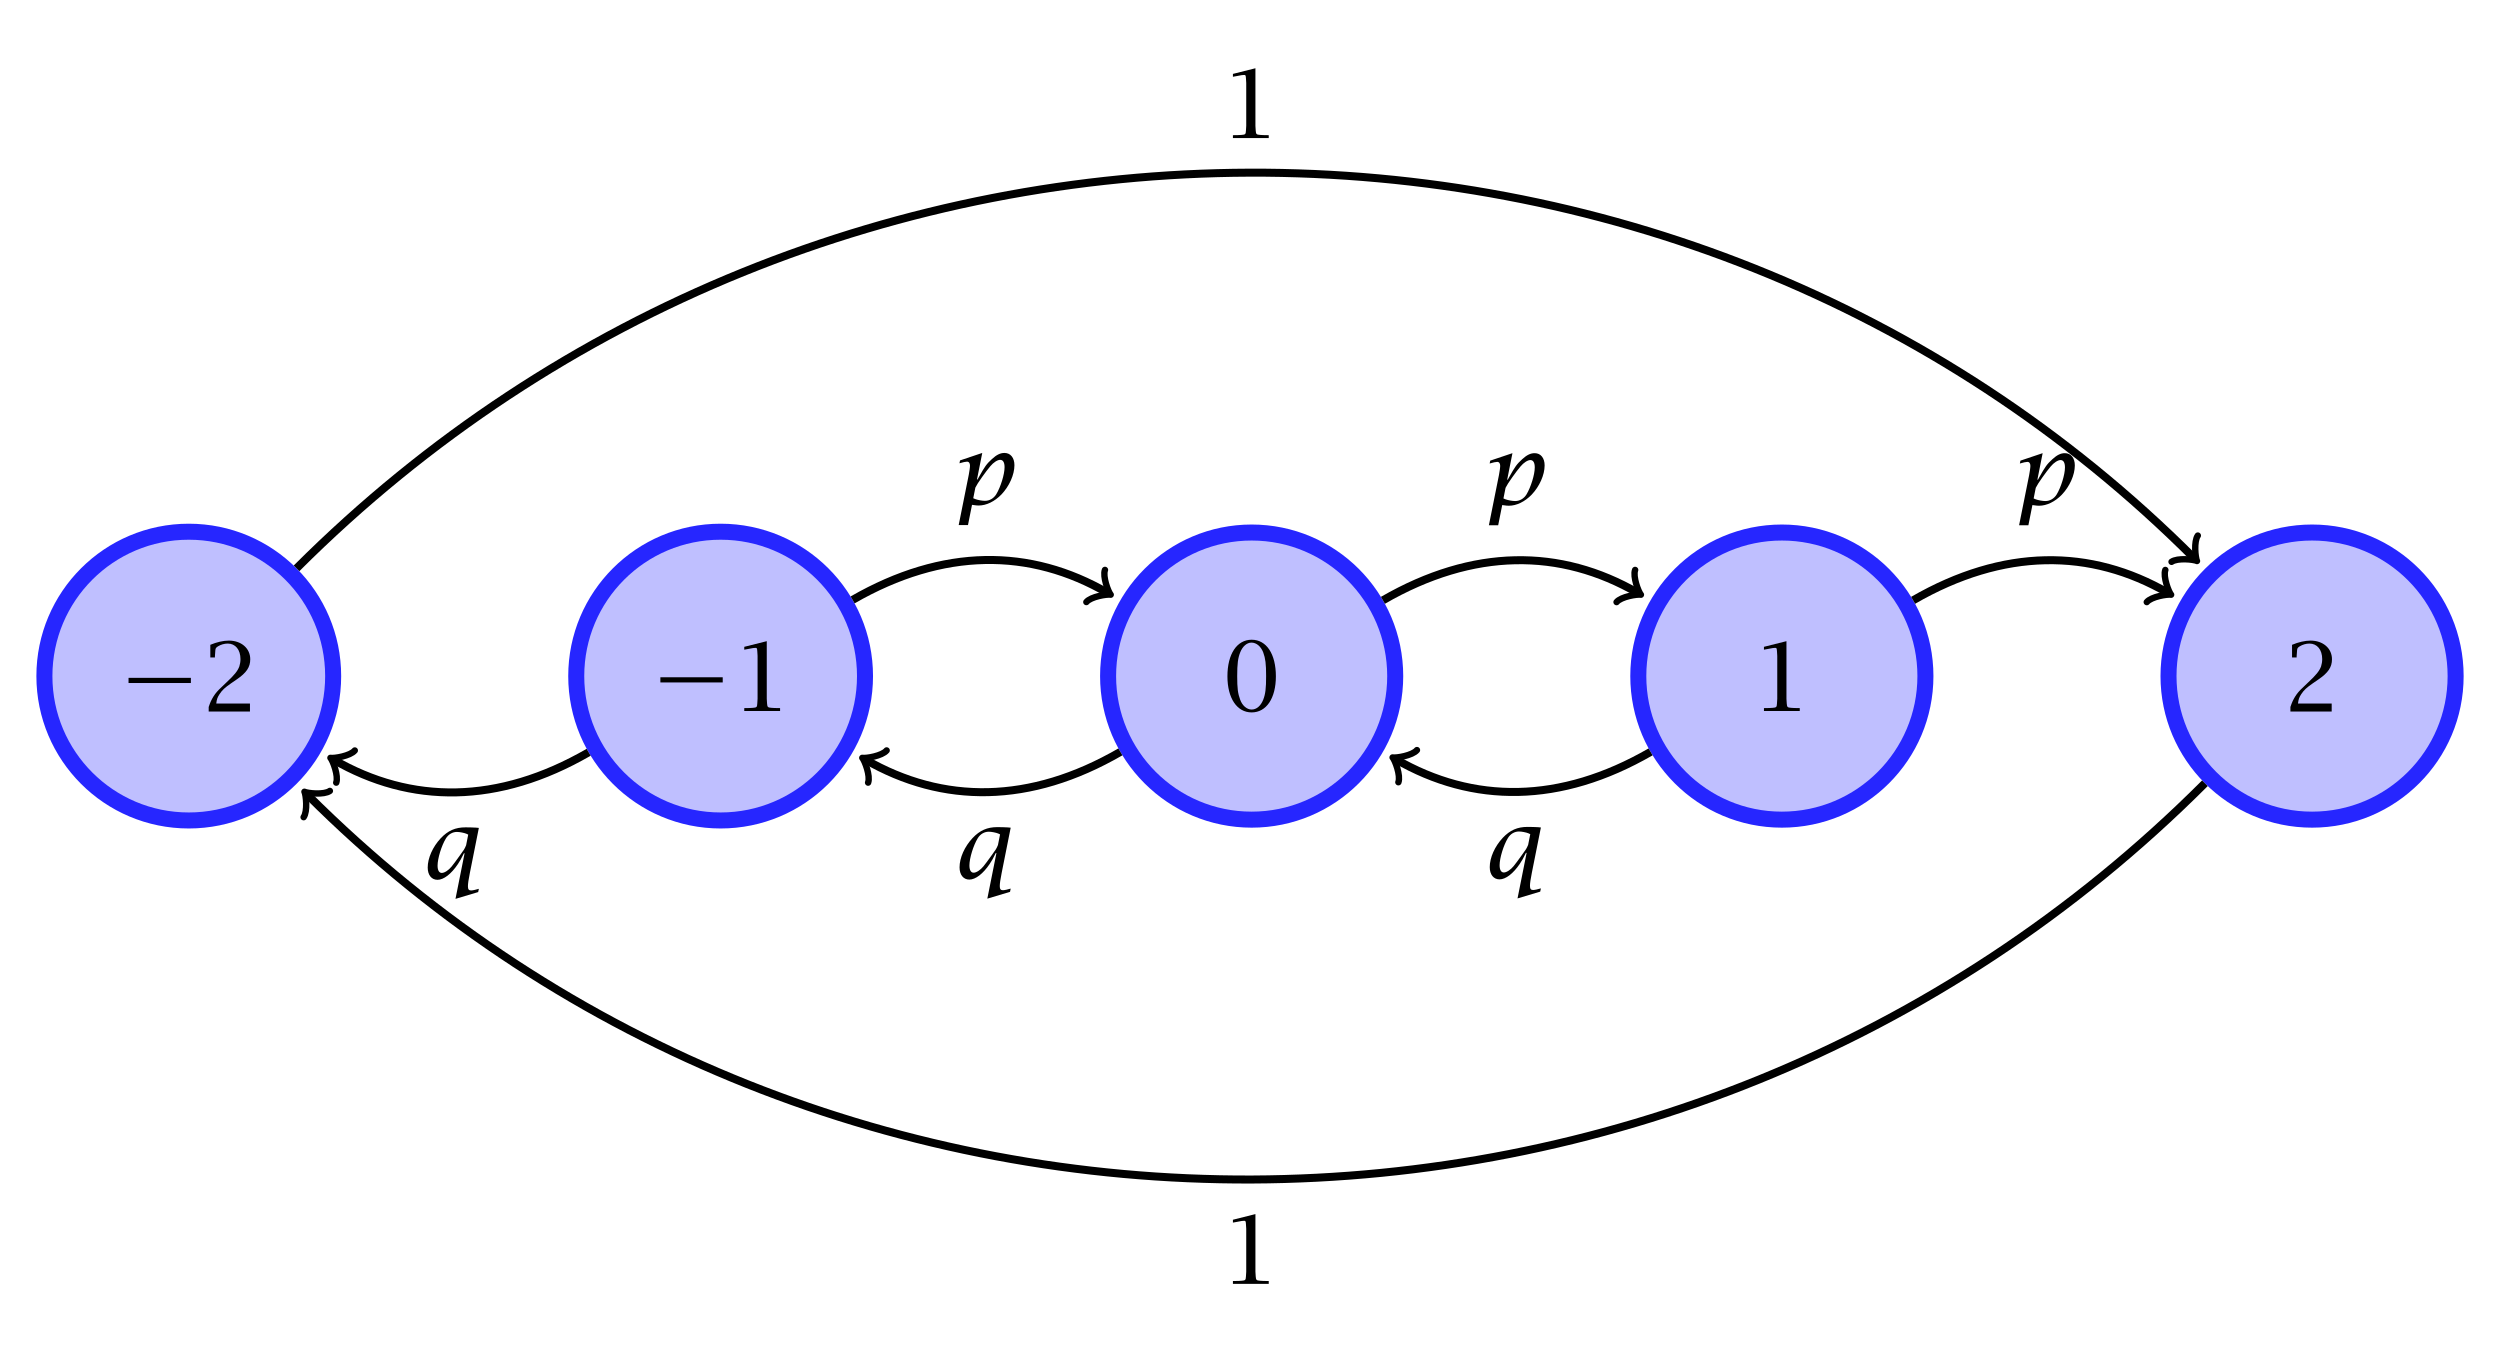
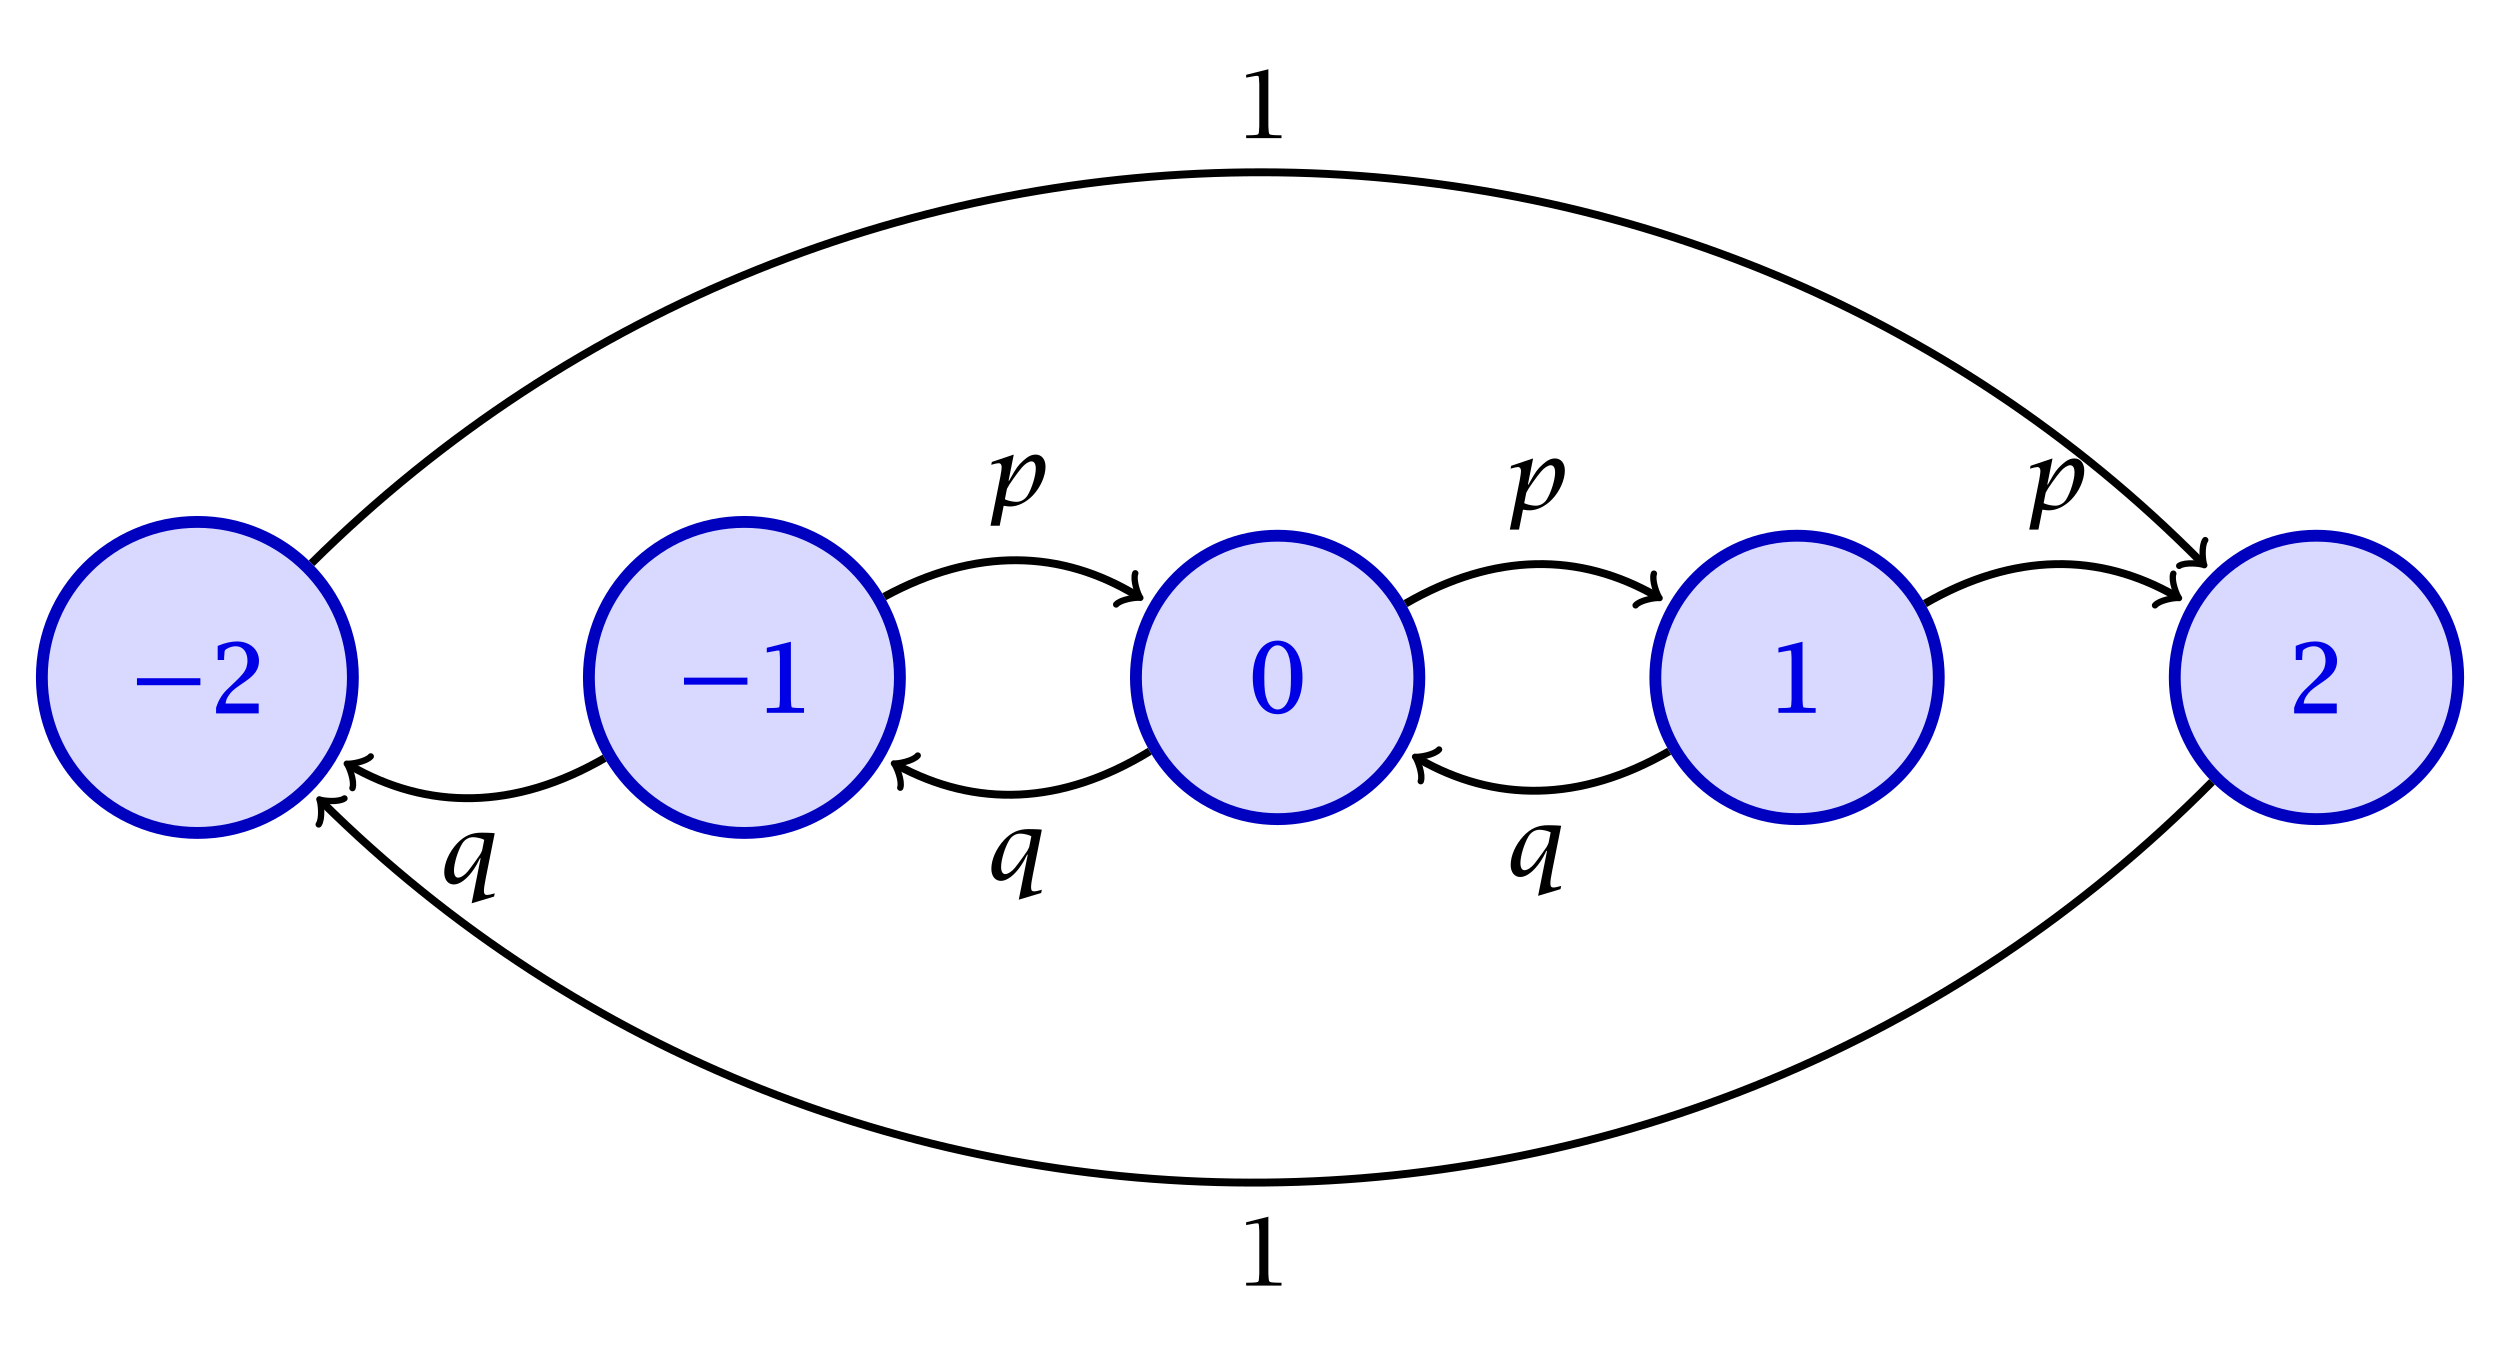
- <svg xmlns="http://www.w3.org/2000/svg" xmlns:xlink="http://www.w3.org/1999/xlink" version="1.1" width="468.164" height="253.218" viewBox="0 0 468.164 253.218">
+ <svg xmlns="http://www.w3.org/2000/svg" xmlns:xlink="http://www.w3.org/1999/xlink" version="1.1" width="474.278" height="257.032" viewBox="0 0 474.278 257.032">
  <defs>
    <path id="font_3_1" d="M.108 .298H.759V.352H.108V.298Z" />
    <path id="font_3_2" d="M.41 .547C.41 .521 .405 .493 .398 .471 .38 .423 .348 .383 .26 .301L.209 .252C.171 .217 .149 .191 .127 .156 .106 .121 .096 .101 .078 .048V0H.509V.084H.157C.163 .13 .169 .148 .192 .183 .22 .225 .246 .249 .312 .295L.37 .335C.473 .405 .512 .464 .512 .546 .512 .66 .419 .741 .288 .741 .231 .741 .162 .725 .095 .697V.565H.143V.577C.147 .648 .148 .652 .154 .663 .158 .669 .165 .675 .175 .681 .205 .699 .241 .71 .277 .71 .357 .71 .41 .646 .41 .547Z" />
    <path id="font_3_3" d="M.256 .575V.127L.253 .078C.251 .04 .247 .036 .208 .033L.175 .031 .117 .03V0H.491V.03L.434 .031 .401 .033C.362 .036 .358 .04 .355 .078L.352 .127V.729L.117 .67V.64L.166 .649 .209 .657C.217 .658 .226 .659 .234 .659 .249 .659 .251 .655 .253 .624L.256 .575Z" />
    <path id="font_3_4" d="M.304-.018C.458-.018 .557 .13 .557 .359 .557 .592 .459 .741 .304 .741 .15 .741 .051 .592 .051 .359 .051 .13 .151-.018 .304-.018M.304 .012C.254 .012 .207 .052 .184 .115 .16 .179 .153 .233 .153 .361 .153 .49 .161 .55 .184 .608 .209 .672 .254 .711 .302 .711 .354 .711 .401 .671 .425 .608 .448 .545 .455 .49 .455 .361 .455 .233 .448 .174 .425 .115 .399 .05 .355 .012 .304 .012Z" />
    <path id="font_3_5" d="M.24 .18C.261 .219 .267 .228 .31 .29 .343 .336 .371 .374 .396 .403 .429 .443 .471 .47 .499 .47 .529 .47 .545 .443 .545 .393 .545 .318 .504 .186 .458 .11 .431 .067 .388 .042 .34 .042 .312 .042 .267 .05 .24 .06 .235 .062 .228 .065 .218 .069L.24 .18M.205 0C.212-.001 .217-.002 .221-.002 .24-.004 .25-.006 .252-.006 .26-.007 .267-.007 .275-.007 .355-.007 .441 .035 .512 .108 .594 .194 .648 .314 .648 .414 .648 .492 .607 .542 .544 .542 .501 .542 .462 .523 .414 .479 .356 .426 .34 .403 .275 .287L.263 .265H.257L.312 .542 .08 .464 .074 .434C.112 .445 .138 .451 .153 .451 .173 .451 .184 .435 .184 .409 .184 .398 .182 .384 .18 .368L.171 .313 .066-.211H.163L.205 0Z" />
    <path id="font_3_6" d="M.338-.211 .575-.14 .582-.106C.553-.115 .517-.123 .501-.123 .477-.123 .468-.111 .468-.08 .468-.053 .474-.01 .488 .059L.582 .53C.557 .533 .553 .533 .502 .535 .475 .536 .456 .536 .444 .536 .336 .536 .26 .502 .184 .422 .1 .332 .048 .215 .048 .116 .048 .038 .088-.012 .15-.012 .215-.012 .294 .049 .363 .152 .386 .186 .396 .205 .426 .265H.433L.338-.211M.449 .349C.433 .31 .428 .303 .382 .24 .344 .187 .316 .149 .297 .126 .266 .088 .224 .06 .195 .06 .167 .06 .151 .087 .151 .136 .151 .211 .192 .345 .238 .42 .264 .463 .307 .488 .353 .488 .381 .488 .427 .479 .452 .469 .456 .468 .462 .465 .471 .46L.449 .349Z" />
  </defs>
-   <path transform="matrix(1.5,0,0,-1.5,35.35204,126.6089)" d="M18.025 0C18.025 9.955 9.955 18.025 0 18.025-9.955 18.025-18.025 9.955-18.025 0-18.025-9.955-9.955-18.025 0-18.025 9.955-18.025 18.025-9.955 18.025 0ZM0 0" fill="#bfbfff" />
-   <path transform="matrix(1.5,0,0,-1.5,35.35204,126.6089)" stroke-width="2" stroke-linecap="butt" stroke-miterlimit="10" stroke-linejoin="miter" fill="none" stroke="#2626ff" d="M18.025 0C18.025 9.955 9.955 18.025 0 18.025-9.955 18.025-18.025 9.955-18.025 0-18.025-9.955-9.955-18.025 0-18.025 9.955-18.025 18.025-9.955 18.025 0ZM0 0" />
-   <use data-text="−" xlink:href="#font_3_1" transform="matrix(17.93276,0,0,-17.93276,22.1339,133.2493)" />
-   <use data-text="2" xlink:href="#font_3_2" transform="matrix(17.93276,0,0,-17.93276,37.6816,133.2493)" />
-   <path transform="matrix(1.5,0,0,-1.5,35.35204,126.6089)" d="M84.423 0C84.423 9.955 76.353 18.025 66.398 18.025 56.442 18.025 48.372 9.955 48.372 0 48.372-9.955 56.442-18.025 66.398-18.025 76.353-18.025 84.423-9.955 84.423 0ZM66.398 0" fill="#bfbfff" />
-   <path transform="matrix(1.5,0,0,-1.5,35.35204,126.6089)" stroke-width="2" stroke-linecap="butt" stroke-miterlimit="10" stroke-linejoin="miter" fill="none" stroke="#2626ff" d="M84.423 0C84.423 9.955 76.353 18.025 66.398 18.025 56.442 18.025 48.372 9.955 48.372 0 48.372-9.955 56.442-18.025 66.398-18.025 76.353-18.025 84.423-9.955 84.423 0ZM66.398 0" />
-   <use data-text="−" xlink:href="#font_3_1" transform="matrix(17.93276,0,0,-17.93276,121.7291,133.1418)" />
-   <use data-text="1" xlink:href="#font_3_3" transform="matrix(17.93276,0,0,-17.93276,137.2768,133.1418)" />
-   <path transform="matrix(1.5,0,0,-1.5,35.35204,126.6089)" d="M150.616 0C150.616 9.899 142.592 17.923 132.693 17.923 122.794 17.923 114.77 9.899 114.77 0 114.77-9.899 122.794-17.923 132.693-17.923 142.592-17.923 150.616-9.899 150.616 0ZM132.693 0" fill="#bfbfff" />
-   <path transform="matrix(1.5,0,0,-1.5,35.35204,126.6089)" stroke-width="2" stroke-linecap="butt" stroke-miterlimit="10" stroke-linejoin="miter" fill="none" stroke="#2626ff" d="M150.616 0C150.616 9.899 142.592 17.923 132.693 17.923 122.794 17.923 114.77 9.899 114.77 0 114.77-9.899 122.794-17.923 132.693-17.923 142.592-17.923 150.616-9.899 150.616 0ZM132.693 0" />
-   <use data-text="0" xlink:href="#font_3_4" transform="matrix(17.93276,0,0,-17.93276,228.9404,133.088)" />
-   <path transform="matrix(1.5,0,0,-1.5,35.35204,126.6089)" d="M216.809 0C216.809 9.899 208.785 17.923 198.886 17.923 188.987 17.923 180.963 9.899 180.963 0 180.963-9.899 188.987-17.923 198.886-17.923 208.785-17.923 216.809-9.899 216.809 0ZM198.886 0" fill="#bfbfff" />
-   <path transform="matrix(1.5,0,0,-1.5,35.35204,126.6089)" stroke-width="2" stroke-linecap="butt" stroke-miterlimit="10" stroke-linejoin="miter" fill="none" stroke="#2626ff" d="M216.809 0C216.809 9.899 208.785 17.923 198.886 17.923 188.987 17.923 180.963 9.899 180.963 0 180.963-9.899 188.987-17.923 198.886-17.923 208.785-17.923 216.809-9.899 216.809 0ZM198.886 0" />
-   <use data-text="1" xlink:href="#font_3_3" transform="matrix(17.93276,0,0,-17.93276,328.2288,133.1418)" />
-   <path transform="matrix(1.5,0,0,-1.5,35.35204,126.6089)" d="M283.002 0C283.002 9.899 274.978 17.923 265.079 17.923 255.18 17.923 247.156 9.899 247.156 0 247.156-9.899 255.18-17.923 265.079-17.923 274.978-17.923 283.002-9.899 283.002 0ZM265.079 0" fill="#bfbfff" />
-   <path transform="matrix(1.5,0,0,-1.5,35.35204,126.6089)" stroke-width="2" stroke-linecap="butt" stroke-miterlimit="10" stroke-linejoin="miter" fill="none" stroke="#2626ff" d="M283.002 0C283.002 9.899 274.978 17.923 265.079 17.923 255.18 17.923 247.156 9.899 247.156 0 247.156-9.899 255.18-17.923 265.079-17.923 274.978-17.923 283.002-9.899 283.002 0ZM265.079 0" />
-   <use data-text="2" xlink:href="#font_3_2" transform="matrix(17.93276,0,0,-17.93276,427.5171,133.2493)" />
-   <path transform="matrix(1.5,0,0,-1.5,35.35204,126.6089)" stroke-width="1" stroke-linecap="butt" stroke-miterlimit="10" stroke-linejoin="miter" fill="none" stroke="#000000" d="" />
-   <path transform="matrix(1.5,0,0,-1.5,35.35204,126.6089)" stroke-width="1" stroke-linecap="butt" stroke-miterlimit="10" stroke-linejoin="miter" fill="none" stroke="#000000" d="M82.874 9.512C94.174 16.014 105.025 15.997 114.722 10.379" />
-   <path transform="matrix(1.297845,.751965,.751965,-1.297845,207.4343,111.0405)" stroke-width=".8" stroke-linecap="round" stroke-linejoin="round" fill="none" stroke="#000000" d="M-1.737 2.316C-1.592 1.447 0 .145 .434 0 0-.145-1.592-1.447-1.737-2.316" />
-   <use data-text="𝑝" xlink:href="#font_3_5" transform="matrix(17.93276,0,0,-17.93276,178.3472,94.54022)" />
-   <path transform="matrix(1.5,0,0,-1.5,35.35204,126.6089)" stroke-width="1" stroke-linecap="butt" stroke-miterlimit="10" stroke-linejoin="miter" fill="none" stroke="#000000" d="M149.081 9.461C160.367 15.977 171.212 15.977 180.913 10.377" />
-   <path transform="matrix(1.299015,.75,.75,-1.299015,306.7218,111.0441)" stroke-width=".8" stroke-linecap="round" stroke-linejoin="round" fill="none" stroke="#000000" d="M-1.737 2.316C-1.592 1.447 0 .145 .434 0 0-.145-1.592-1.447-1.737-2.316" />
-   <use data-text="𝑝" xlink:href="#font_3_5" transform="matrix(17.93276,0,0,-17.93276,277.6346,94.58142)" />
-   <path transform="matrix(1.5,0,0,-1.5,35.35204,126.6089)" stroke-width="1" stroke-linecap="butt" stroke-miterlimit="10" stroke-linejoin="miter" fill="none" stroke="#000000" d="M215.274 9.461C226.56 15.977 237.405 15.977 247.106 10.377" />
-   <path transform="matrix(1.299015,.75,.75,-1.299015,406.0114,111.0441)" stroke-width=".8" stroke-linecap="round" stroke-linejoin="round" fill="none" stroke="#000000" d="M-1.737 2.316C-1.592 1.447 0 .145 .434 0 0-.145-1.592-1.447-1.737-2.316" />
-   <use data-text="𝑝" xlink:href="#font_3_5" transform="matrix(17.93276,0,0,-17.93276,376.923,94.58142)" />
-   <path transform="matrix(1.5,0,0,-1.5,35.35204,126.6089)" stroke-width="1" stroke-linecap="butt" stroke-miterlimit="10" stroke-linejoin="miter" fill="none" stroke="#000000" d="M182.498-9.461C171.212-15.977 160.367-15.977 150.666-10.377" />
-   <path transform="matrix(-1.299015,-.75,-.75,1.299015,261.3509,142.1736)" stroke-width=".8" stroke-linecap="round" stroke-linejoin="round" fill="none" stroke="#000000" d="M-1.737 2.316C-1.592 1.447 0 .145 .434 0 0-.145-1.592-1.447-1.737-2.316" />
-   <use data-text="𝑞" xlink:href="#font_3_6" transform="matrix(17.93276,0,0,-17.93276,278.1185,164.4613)" />
-   <path transform="matrix(1.5,0,0,-1.5,35.35204,126.6089)" stroke-width="1" stroke-linecap="butt" stroke-miterlimit="10" stroke-linejoin="miter" fill="none" stroke="#000000" d="M116.305-9.461C105.025-15.997 94.174-16.014 84.46-10.425" />
-   <path transform="matrix(-1.30014,-.7480051,-.7480051,1.30014,162.0427,142.2467)" stroke-width=".8" stroke-linecap="round" stroke-linejoin="round" fill="none" stroke="#000000" d="M-1.737 2.316C-1.592 1.447 0 .145 .434 0 0-.145-1.592-1.447-1.737-2.316" />
-   <use data-text="𝑞" xlink:href="#font_3_6" transform="matrix(17.93276,0,0,-17.93276,178.8311,164.5025)" />
-   <path transform="matrix(1.5,0,0,-1.5,35.35204,126.6089)" stroke-width="1" stroke-linecap="butt" stroke-miterlimit="10" stroke-linejoin="miter" fill="none" stroke="#000000" d="M49.921-9.512C38.626-16.034 27.771-16.034 18.061-10.428" />
-   <path transform="matrix(-1.299015,-.74997,-.74997,1.299015,62.44423,142.2503)" stroke-width=".8" stroke-linecap="round" stroke-linejoin="round" fill="none" stroke="#000000" d="M-1.737 2.316C-1.592 1.447 0 .145 .434 0 0-.145-1.592-1.447-1.737-2.316" />
-   <use data-text="𝑞" xlink:href="#font_3_6" transform="matrix(17.93276,0,0,-17.93276,79.23506,164.5439)" />
-   <path transform="matrix(1.5,0,0,-1.5,35.35204,126.6089)" stroke-width="1" stroke-linecap="butt" stroke-miterlimit="10" stroke-linejoin="miter" fill="none" stroke="#000000" d="" />
-   <path transform="matrix(1.5,0,0,-1.5,35.35204,126.6089)" stroke-width="1" stroke-linecap="butt" stroke-miterlimit="10" stroke-linejoin="miter" fill="none" stroke="#000000" d="M13.453 13.453C79.168 79.129 186.022 79.095 250.404 14.675" />
-   <path transform="matrix(1.06035,1.06095,1.06095,-1.06035,410.9588,104.5958)" stroke-width=".8" stroke-linecap="round" stroke-linejoin="round" fill="none" stroke="#000000" d="M-1.737 2.316C-1.592 1.447 0 .145 .434 0 0-.145-1.592-1.447-1.737-2.316" />
-   <use data-text="1" xlink:href="#font_3_3" transform="matrix(17.93276,0,0,-17.93276,228.7859,25.85373)" />
-   <path transform="matrix(1.5,0,0,-1.5,35.35204,126.6089)" stroke-width="1" stroke-linecap="butt" stroke-miterlimit="10" stroke-linejoin="miter" fill="none" stroke="#000000" d="M251.698-13.381C186.022-79.095 79.168-79.129 14.748-14.747" />
-   <path transform="matrix(-1.06095,-1.06035,-1.06035,1.06095,57.47363,148.7293)" stroke-width=".8" stroke-linecap="round" stroke-linejoin="round" fill="none" stroke="#000000" d="M-1.737 2.316C-1.592 1.447 0 .145 .434 0 0-.145-1.592-1.447-1.737-2.316" />
-   <use data-text="1" xlink:href="#font_3_3" transform="matrix(17.93276,0,0,-17.93276,228.7859,240.4298)" />
+   <path transform="matrix(1.5,0,0,-1.5,37.44302,128.5158)" d="M19.669 0C19.669 10.863 10.863 19.669 0 19.669-10.863 19.669-19.669 10.863-19.669 0-19.669-10.863-10.863-19.669 0-19.669 10.863-19.669 19.669-10.863 19.669 0ZM0 0" fill="#d9d9ff" />
+   <path transform="matrix(1.5,0,0,-1.5,37.44302,128.5158)" stroke-width="1.5" stroke-linecap="butt" stroke-miterlimit="10" stroke-linejoin="miter" fill="none" stroke="#0000bf" d="M19.669 0C19.669 10.863 10.863 19.669 0 19.669-10.863 19.669-19.669 10.863-19.669 0-19.669-10.863-10.863-19.669 0-19.669 10.863-19.669 19.669-10.863 19.669 0ZM0 0" />
+   <use data-text="−" xlink:href="#font_3_1" transform="matrix(17.93276,0,0,-17.93276,24.22488,135.1563)" fill="#0000e6" />
+   <use data-text="2" xlink:href="#font_3_2" transform="matrix(17.93276,0,0,-17.93276,39.77258,135.1563)" fill="#0000e6" />
+   <use data-text="−" xlink:href="#font_3_1" stroke-width=".02" stroke-linecap="butt" stroke-miterlimit="10" stroke-linejoin="miter" transform="matrix(17.93276,0,0,-17.93276,24.22488,135.1563)" fill="none" stroke="#0000e6" />
+   <use data-text="2" xlink:href="#font_3_2" stroke-width=".02" stroke-linecap="butt" stroke-miterlimit="10" stroke-linejoin="miter" transform="matrix(17.93276,0,0,-17.93276,39.77258,135.1563)" fill="none" stroke="#0000e6" />
+   <path transform="matrix(1.5,0,0,-1.5,37.44302,128.5158)" d="M88.855 0C88.855 10.863 80.049 19.669 69.186 19.669 58.322 19.669 49.516 10.863 49.516 0 49.516-10.863 58.322-19.669 69.186-19.669 80.049-19.669 88.855-10.863 88.855 0ZM69.186 0" fill="#d9d9ff" />
+   <path transform="matrix(1.5,0,0,-1.5,37.44302,128.5158)" stroke-width="1.5" stroke-linecap="butt" stroke-miterlimit="10" stroke-linejoin="miter" fill="none" stroke="#0000bf" d="M88.855 0C88.855 10.863 80.049 19.669 69.186 19.669 58.322 19.669 49.516 10.863 49.516 0 49.516-10.863 58.322-19.669 69.186-19.669 80.049-19.669 88.855-10.863 88.855 0ZM69.186 0" />
+   <use data-text="−" xlink:href="#font_3_1" transform="matrix(17.93276,0,0,-17.93276,128.002,135.0487)" fill="#0000e6" />
+   <use data-text="1" xlink:href="#font_3_3" transform="matrix(17.93276,0,0,-17.93276,143.5497,135.0487)" fill="#0000e6" />
+   <use data-text="−" xlink:href="#font_3_1" stroke-width=".02" stroke-linecap="butt" stroke-miterlimit="10" stroke-linejoin="miter" transform="matrix(17.93276,0,0,-17.93276,128.002,135.0487)" fill="none" stroke="#0000e6" />
+   <use data-text="1" xlink:href="#font_3_3" stroke-width=".02" stroke-linecap="butt" stroke-miterlimit="10" stroke-linejoin="miter" transform="matrix(17.93276,0,0,-17.93276,143.5497,135.0487)" fill="none" stroke="#0000e6" />
+   <path transform="matrix(1.5,0,0,-1.5,37.44302,128.5158)" d="M154.548 0C154.548 9.899 146.524 17.923 136.625 17.923 126.726 17.923 118.702 9.899 118.702 0 118.702-9.899 126.726-17.923 136.625-17.923 146.524-17.923 154.548-9.899 154.548 0ZM136.625 0" fill="#d9d9ff" />
+   <path transform="matrix(1.5,0,0,-1.5,37.44302,128.5158)" stroke-width="1.5" stroke-linecap="butt" stroke-miterlimit="10" stroke-linejoin="miter" fill="none" stroke="#0000bf" d="M154.548 0C154.548 9.899 146.524 17.923 136.625 17.923 126.726 17.923 118.702 9.899 118.702 0 118.702-9.899 126.726-17.923 136.625-17.923 146.524-17.923 154.548-9.899 154.548 0ZM136.625 0" />
+   <use data-text="0" xlink:href="#font_3_4" transform="matrix(17.93276,0,0,-17.93276,236.9293,134.9949)" fill="#0000e6" />
+   <use data-text="0" xlink:href="#font_3_4" stroke-width=".02" stroke-linecap="butt" stroke-miterlimit="10" stroke-linejoin="miter" transform="matrix(17.93276,0,0,-17.93276,236.9293,134.9949)" fill="none" stroke="#0000e6" />
+   <path transform="matrix(1.5,0,0,-1.5,37.44302,128.5158)" d="M220.241 0C220.241 9.899 212.217 17.923 202.318 17.923 192.419 17.923 184.395 9.899 184.395 0 184.395-9.899 192.419-17.923 202.318-17.923 212.217-17.923 220.241-9.899 220.241 0ZM202.318 0" fill="#d9d9ff" />
+   <path transform="matrix(1.5,0,0,-1.5,37.44302,128.5158)" stroke-width="1.5" stroke-linecap="butt" stroke-miterlimit="10" stroke-linejoin="miter" fill="none" stroke="#0000bf" d="M220.241 0C220.241 9.899 212.217 17.923 202.318 17.923 192.419 17.923 184.395 9.899 184.395 0 184.395-9.899 192.419-17.923 202.318-17.923 212.217-17.923 220.241-9.899 220.241 0ZM202.318 0" />
+   <use data-text="1" xlink:href="#font_3_3" transform="matrix(17.93276,0,0,-17.93276,335.4677,135.0487)" fill="#0000e6" />
+   <use data-text="1" xlink:href="#font_3_3" stroke-width=".02" stroke-linecap="butt" stroke-miterlimit="10" stroke-linejoin="miter" transform="matrix(17.93276,0,0,-17.93276,335.4677,135.0487)" fill="none" stroke="#0000e6" />
+   <path transform="matrix(1.5,0,0,-1.5,37.44302,128.5158)" d="M285.934 0C285.934 9.899 277.91 17.923 268.011 17.923 258.112 17.923 250.088 9.899 250.088 0 250.088-9.899 258.112-17.923 268.011-17.923 277.91-17.923 285.934-9.899 285.934 0ZM268.011 0" fill="#d9d9ff" />
+   <path transform="matrix(1.5,0,0,-1.5,37.44302,128.5158)" stroke-width="1.5" stroke-linecap="butt" stroke-miterlimit="10" stroke-linejoin="miter" fill="none" stroke="#0000bf" d="M285.934 0C285.934 9.899 277.91 17.923 268.011 17.923 258.112 17.923 250.088 9.899 250.088 0 250.088-9.899 258.112-17.923 268.011-17.923 277.91-17.923 285.934-9.899 285.934 0ZM268.011 0" />
+   <use data-text="2" xlink:href="#font_3_2" transform="matrix(17.93276,0,0,-17.93276,434.0061,135.1563)" fill="#0000e6" />
+   <use data-text="2" xlink:href="#font_3_2" stroke-width=".02" stroke-linecap="butt" stroke-miterlimit="10" stroke-linejoin="miter" transform="matrix(17.93276,0,0,-17.93276,434.0061,135.1563)" fill="none" stroke="#0000e6" />
+   <path transform="matrix(1.5,0,0,-1.5,37.44302,128.5158)" stroke-width="1" stroke-linecap="butt" stroke-miterlimit="10" stroke-linejoin="miter" fill="none" stroke="#000000" d="" />
+   <path transform="matrix(1.5,0,0,-1.5,37.44302,128.5158)" stroke-width="1" stroke-linecap="butt" stroke-miterlimit="10" stroke-linejoin="miter" fill="none" stroke="#000000" d="M86.869 10.209C98.422 16.485 109.242 16.204 118.893 10.292" />
+   <path transform="matrix(1.279035,.78345,.78345,-1.279035,215.7825,113.0773)" stroke-width=".8" stroke-linecap="round" stroke-linejoin="round" fill="none" stroke="#000000" d="M-1.737 2.316C-1.592 1.447 0 .145 .434 0 0-.145-1.592-1.447-1.737-2.316" />
+   <use data-text="𝑝" xlink:href="#font_3_5" transform="matrix(17.93276,0,0,-17.93276,186.7269,95.95856)" />
+   <path transform="matrix(1.5,0,0,-1.5,37.44302,128.5158)" stroke-width="1" stroke-linecap="butt" stroke-miterlimit="10" stroke-linejoin="miter" fill="none" stroke="#000000" d="M152.796 9.336C164.06 15.839 174.884 15.839 184.562 10.252" />
+   <path transform="matrix(1.299015,.74997,.74997,-1.299015,314.2856,113.1386)" stroke-width=".8" stroke-linecap="round" stroke-linejoin="round" fill="none" stroke="#000000" d="M-1.737 2.316C-1.592 1.447 0 .145 .434 0 0-.145-1.592-1.447-1.737-2.316" />
+   <use data-text="𝑝" xlink:href="#font_3_5" transform="matrix(17.93276,0,0,-17.93276,285.2486,96.69057)" />
+   <path transform="matrix(1.5,0,0,-1.5,37.44302,128.5158)" stroke-width="1" stroke-linecap="butt" stroke-miterlimit="10" stroke-linejoin="miter" fill="none" stroke="#000000" d="M218.489 9.336C229.753 15.839 240.577 15.839 250.255 10.252" />
+   <path transform="matrix(1.299015,.74997,.74997,-1.299015,412.8252,113.1386)" stroke-width=".8" stroke-linecap="round" stroke-linejoin="round" fill="none" stroke="#000000" d="M-1.737 2.316C-1.592 1.447 0 .145 .434 0 0-.145-1.592-1.447-1.737-2.316" />
+   <use data-text="𝑝" xlink:href="#font_3_5" transform="matrix(17.93276,0,0,-17.93276,383.7869,96.69057)" />
+   <path transform="matrix(1.5,0,0,-1.5,37.44302,128.5158)" stroke-width="1" stroke-linecap="butt" stroke-miterlimit="10" stroke-linejoin="miter" fill="none" stroke="#000000" d="M186.147-9.336C174.884-15.839 164.06-15.839 154.381-10.252" />
+   <path transform="matrix(-1.299015,-.74997,-.74997,1.299015,269.0152,143.8931)" stroke-width=".8" stroke-linecap="round" stroke-linejoin="round" fill="none" stroke="#000000" d="M-1.737 2.316C-1.592 1.447 0 .145 .434 0 0-.145-1.592-1.447-1.737-2.316" />
+   <use data-text="𝑞" xlink:href="#font_3_6" transform="matrix(17.93276,0,0,-17.93276,285.7325,166.166)" />
+   <path transform="matrix(1.5,0,0,-1.5,37.44302,128.5158)" stroke-width="1" stroke-linecap="butt" stroke-miterlimit="10" stroke-linejoin="miter" fill="none" stroke="#000000" d="M120.454-9.336C109.242-16.204 98.422-16.485 88.478-11.083" />
+   <path transform="matrix(-1.31805,-.71592,-.71592,1.31805,170.1593,145.1404)" stroke-width=".8" stroke-linecap="round" stroke-linejoin="round" fill="none" stroke="#000000" d="M-1.737 2.316C-1.592 1.447 0 .145 .434 0 0-.145-1.592-1.447-1.737-2.316" />
+   <use data-text="𝑞" xlink:href="#font_3_6" transform="matrix(17.93276,0,0,-17.93276,187.2108,166.898)" />
+   <path transform="matrix(1.5,0,0,-1.5,37.44302,128.5158)" stroke-width="1" stroke-linecap="butt" stroke-miterlimit="10" stroke-linejoin="miter" fill="none" stroke="#000000" d="M51.502-10.209C40.081-16.804 29.105-16.804 19.269-11.125" />
+   <path transform="matrix(-1.299015,-.74997,-.74997,1.299015,66.34606,145.2027)" stroke-width=".8" stroke-linecap="round" stroke-linejoin="round" fill="none" stroke="#000000" d="M-1.737 2.316C-1.592 1.447 0 .145 .434 0 0-.145-1.592-1.447-1.737-2.316" />
+   <use data-text="𝑞" xlink:href="#font_3_6" transform="matrix(17.93276,0,0,-17.93276,83.417,167.5783)" />
+   <path transform="matrix(1.5,0,0,-1.5,37.44302,128.5158)" stroke-width="1" stroke-linecap="butt" stroke-miterlimit="10" stroke-linejoin="miter" fill="none" stroke="#000000" d="" />
+   <path transform="matrix(1.5,0,0,-1.5,37.44302,128.5158)" stroke-width="1" stroke-linecap="butt" stroke-miterlimit="10" stroke-linejoin="miter" fill="none" stroke="#000000" d="M14.439 14.439C81.318 80.635 188.611 80.083 253.52 14.505" />
+   <path transform="matrix(1.055145,1.06605,1.06605,-1.055145,417.7225,106.7586)" stroke-width=".8" stroke-linecap="round" stroke-linejoin="round" fill="none" stroke="#000000" d="M-1.737 2.316C-1.592 1.447 0 .145 .434 0 0-.145-1.592-1.447-1.737-2.316" />
+   <use data-text="1" xlink:href="#font_3_3" transform="matrix(17.93276,0,0,-17.93276,234.3101,26.20642)" />
+   <path transform="matrix(1.5,0,0,-1.5,37.44302,128.5158)" stroke-width="1" stroke-linecap="butt" stroke-miterlimit="10" stroke-linejoin="miter" fill="none" stroke="#000000" d="M254.807-13.204C188.611-80.083 81.318-80.635 15.74-15.726" />
+   <path transform="matrix(-1.06605,-1.055145,-1.055145,1.06605,61.05248,152.1053)" stroke-width=".8" stroke-linecap="round" stroke-linejoin="round" fill="none" stroke="#000000" d="M-1.737 2.316C-1.592 1.447 0 .145 .434 0 0-.145-1.592-1.447-1.737-2.316" />
+   <use data-text="1" xlink:href="#font_3_3" transform="matrix(17.93276,0,0,-17.93276,234.3101,243.891)" />
</svg>
